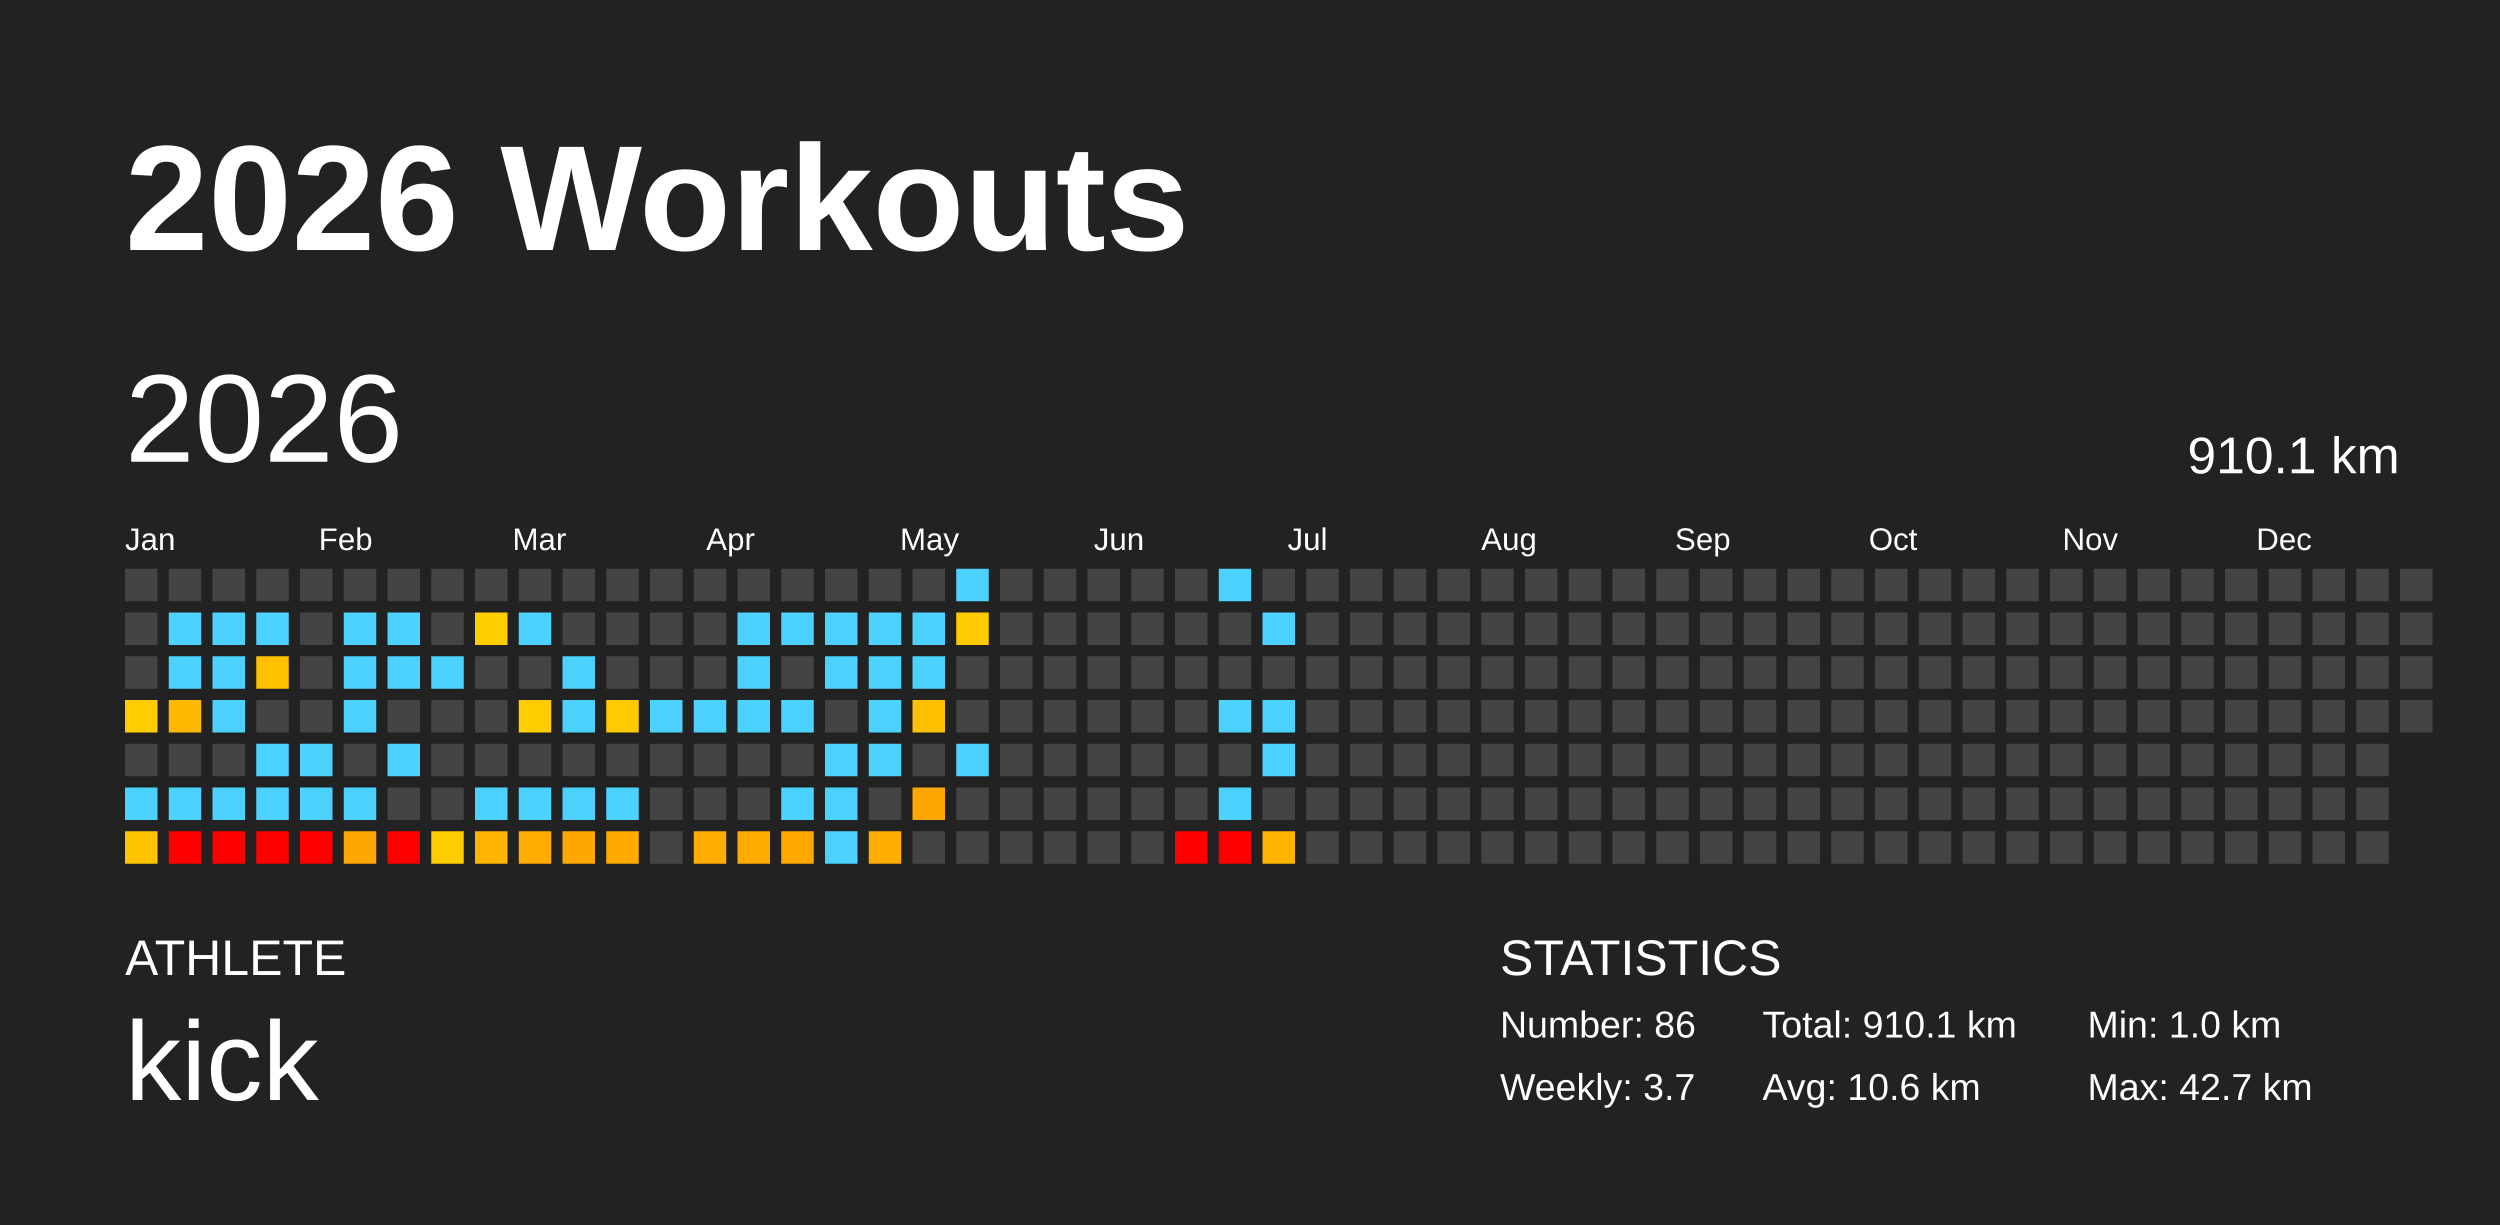
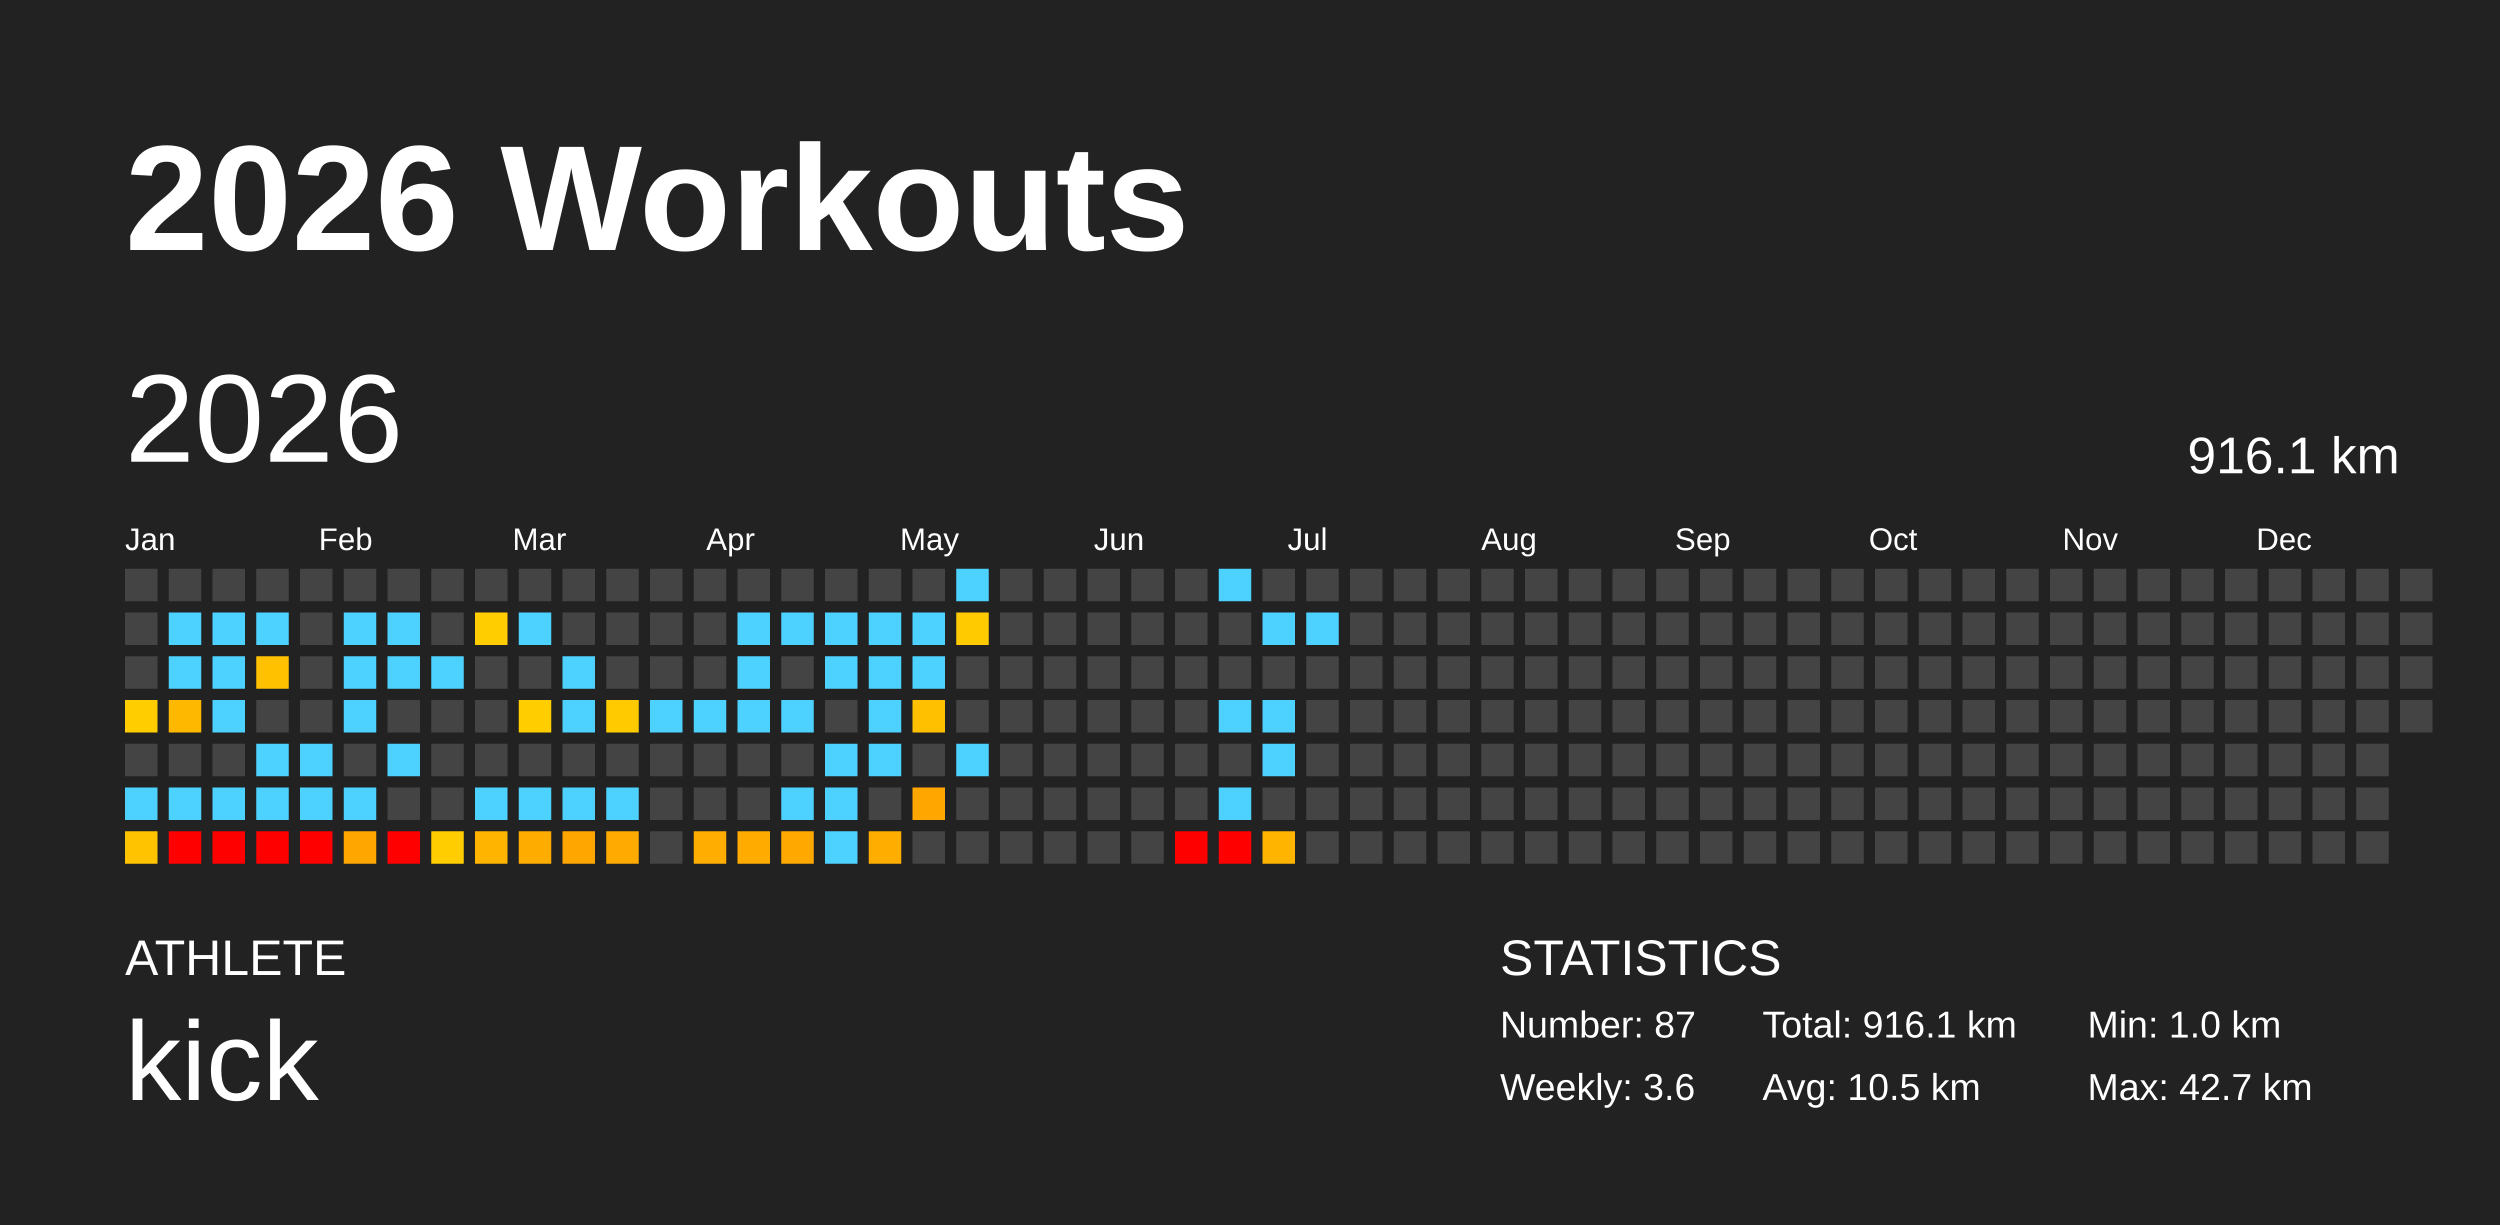
<svg xmlns="http://www.w3.org/2000/svg" baseProfile="full" height="98mm" version="1.1" viewBox="0,0,200,98" width="200mm">
  <defs />
  <rect fill="#222222" height="98" width="200" x="0" y="0" />
  <text fill="#FFFFFF" style="font-size:12px; font-family:Arial; font-weight:bold;" x="10" y="20">2026 Workouts</text>
  <text fill="#FFFFFF" style="font-size:4px; font-family:Arial" x="10" y="78">ATHLETE</text>
  <text fill="#FFFFFF" style="font-size:9px; font-family:Arial" x="10" y="88">kick</text>
  <text fill="#FFFFFF" style="font-size:4px; font-family:Arial" x="120" y="78">STATISTICS</text>
-   <text fill="#FFFFFF" style="font-size:3px; font-family:Arial" x="120" y="83">Number: 86</text>
-   <text fill="#FFFFFF" style="font-size:3px; font-family:Arial" x="120" y="88">Weekly: 3.7</text>
-   <text fill="#FFFFFF" style="font-size:3px; font-family:Arial" x="141" y="83">Total: 910.1 km</text>
-   <text fill="#FFFFFF" style="font-size:3px; font-family:Arial" x="141" y="88">Avg: 10.6 km</text>
+   <text fill="#FFFFFF" style="font-size:3px; font-family:Arial" x="120" y="83">Number: 87</text>
+   <text fill="#FFFFFF" style="font-size:3px; font-family:Arial" x="120" y="88">Weekly: 3.6</text>
+   <text fill="#FFFFFF" style="font-size:3px; font-family:Arial" x="141" y="83">Total: 916.1 km</text>
+   <text fill="#FFFFFF" style="font-size:3px; font-family:Arial" x="141" y="88">Avg: 10.5 km</text>
  <text fill="#FFFFFF" style="font-size:3px; font-family:Arial" x="167" y="83">Min: 1.0 km</text>
  <text fill="#FFFFFF" style="font-size:3px; font-family:Arial" x="167" y="88">Max: 42.7 km</text>
  <text dominant-baseline="hanging" fill="#FFFFFF" style="font-size:10.0px; font-family:Arial;" x="10" y="30">2026</text>
-   <text dominant-baseline="hanging" fill="#FFFFFF" style="font-size:4.125px; font-family:Arial;" x="175" y="35">910.1 km</text>
+   <text dominant-baseline="hanging" fill="#FFFFFF" style="font-size:4.125px; font-family:Arial;" x="175" y="35">916.1 km</text>
  <text fill="#FFFFFF" style="font-size:2.5px; font-family:Arial" x="10.0" y="44">Jan</text>
  <text fill="#FFFFFF" style="font-size:2.5px; font-family:Arial" x="25.5" y="44">Feb</text>
  <text fill="#FFFFFF" style="font-size:2.5px; font-family:Arial" x="41.0" y="44">Mar</text>
  <text fill="#FFFFFF" style="font-size:2.5px; font-family:Arial" x="56.5" y="44">Apr</text>
  <text fill="#FFFFFF" style="font-size:2.5px; font-family:Arial" x="72.0" y="44">May</text>
  <text fill="#FFFFFF" style="font-size:2.5px; font-family:Arial" x="87.5" y="44">Jun</text>
  <text fill="#FFFFFF" style="font-size:2.5px; font-family:Arial" x="103.0" y="44">Jul</text>
  <text fill="#FFFFFF" style="font-size:2.5px; font-family:Arial" x="118.5" y="44">Aug</text>
  <text fill="#FFFFFF" style="font-size:2.5px; font-family:Arial" x="134.0" y="44">Sep</text>
  <text fill="#FFFFFF" style="font-size:2.5px; font-family:Arial" x="149.5" y="44">Oct</text>
  <text fill="#FFFFFF" style="font-size:2.5px; font-family:Arial" x="165.0" y="44">Nov</text>
  <text fill="#FFFFFF" style="font-size:2.5px; font-family:Arial" x="180.5" y="44">Dec</text>
  <rect fill="#444444" height="2.6" width="2.6" x="10.0" y="45.5" />
  <rect fill="#444444" height="2.6" width="2.6" x="10.0" y="49.0" />
  <rect fill="#444444" height="2.6" width="2.6" x="10.0" y="52.5" />
  <rect fill="#ffcd00" height="2.6" width="2.6" x="10.0" y="56.0" />
  <rect fill="#444444" height="2.6" width="2.6" x="10.0" y="59.5" />
  <rect fill="#4dd2ff" height="2.6" width="2.6" x="10.0" y="63.0" />
  <rect fill="#ffc300" height="2.6" width="2.6" x="10.0" y="66.5" />
  <rect fill="#444444" height="2.6" width="2.6" x="13.5" y="45.5" />
  <rect fill="#4dd2ff" height="2.6" width="2.6" x="13.5" y="49.0" />
  <rect fill="#4dd2ff" height="2.6" width="2.6" x="13.5" y="52.5" />
  <rect fill="#ffb800" height="2.6" width="2.6" x="13.5" y="56.0" />
  <rect fill="#444444" height="2.6" width="2.6" x="13.5" y="59.5" />
  <rect fill="#4dd2ff" height="2.6" width="2.6" x="13.5" y="63.0" />
  <rect fill="red" height="2.6" width="2.6" x="13.5" y="66.5" />
  <rect fill="#444444" height="2.6" width="2.6" x="17.0" y="45.5" />
  <rect fill="#4dd2ff" height="2.6" width="2.6" x="17.0" y="49.0" />
  <rect fill="#4dd2ff" height="2.6" width="2.6" x="17.0" y="52.5" />
  <rect fill="#4dd2ff" height="2.6" width="2.6" x="17.0" y="56.0" />
  <rect fill="#444444" height="2.6" width="2.6" x="17.0" y="59.5" />
  <rect fill="#4dd2ff" height="2.6" width="2.6" x="17.0" y="63.0" />
  <rect fill="red" height="2.6" width="2.6" x="17.0" y="66.5" />
  <rect fill="#444444" height="2.6" width="2.6" x="20.5" y="45.5" />
  <rect fill="#4dd2ff" height="2.6" width="2.6" x="20.5" y="49.0" />
  <rect fill="#ffc100" height="2.6" width="2.6" x="20.5" y="52.5" />
  <rect fill="#444444" height="2.6" width="2.6" x="20.5" y="56.0" />
  <rect fill="#4dd2ff" height="2.6" width="2.6" x="20.5" y="59.5" />
  <rect fill="#4dd2ff" height="2.6" width="2.6" x="20.5" y="63.0" />
  <rect fill="red" height="2.6" width="2.6" x="20.5" y="66.5" />
  <rect fill="#444444" height="2.6" width="2.6" x="24.0" y="45.5" />
  <rect fill="#444444" height="2.6" width="2.6" x="24.0" y="49.0" />
  <rect fill="#444444" height="2.6" width="2.6" x="24.0" y="52.5" />
  <rect fill="#444444" height="2.6" width="2.6" x="24.0" y="56.0" />
  <rect fill="#4dd2ff" height="2.6" width="2.6" x="24.0" y="59.5" />
  <rect fill="#4dd2ff" height="2.6" width="2.6" x="24.0" y="63.0" />
  <rect fill="red" height="2.6" width="2.6" x="24.0" y="66.5" />
  <rect fill="#444444" height="2.6" width="2.6" x="27.5" y="45.5" />
  <rect fill="#4dd2ff" height="2.6" width="2.6" x="27.5" y="49.0" />
  <rect fill="#4dd2ff" height="2.6" width="2.6" x="27.5" y="52.5" />
  <rect fill="#4dd2ff" height="2.6" width="2.6" x="27.5" y="56.0" />
  <rect fill="#444444" height="2.6" width="2.6" x="27.5" y="59.5" />
  <rect fill="#4dd2ff" height="2.6" width="2.6" x="27.5" y="63.0" />
  <rect fill="#ffa700" height="2.6" width="2.6" x="27.5" y="66.5" />
  <rect fill="#444444" height="2.6" width="2.6" x="31.0" y="45.5" />
  <rect fill="#4dd2ff" height="2.6" width="2.6" x="31.0" y="49.0" />
  <rect fill="#4dd2ff" height="2.6" width="2.6" x="31.0" y="52.5" />
  <rect fill="#444444" height="2.6" width="2.6" x="31.0" y="56.0" />
  <rect fill="#4dd2ff" height="2.6" width="2.6" x="31.0" y="59.5" />
  <rect fill="#444444" height="2.6" width="2.6" x="31.0" y="63.0" />
  <rect fill="red" height="2.6" width="2.6" x="31.0" y="66.5" />
  <rect fill="#444444" height="2.6" width="2.6" x="34.5" y="45.5" />
  <rect fill="#444444" height="2.6" width="2.6" x="34.5" y="49.0" />
  <rect fill="#4dd2ff" height="2.6" width="2.6" x="34.5" y="52.5" />
  <rect fill="#444444" height="2.6" width="2.6" x="34.5" y="56.0" />
  <rect fill="#444444" height="2.6" width="2.6" x="34.5" y="59.5" />
  <rect fill="#444444" height="2.6" width="2.6" x="34.5" y="63.0" />
  <rect fill="#ffcd00" height="2.6" width="2.6" x="34.5" y="66.5" />
  <rect fill="#444444" height="2.6" width="2.6" x="38.0" y="45.5" />
  <rect fill="#ffcd00" height="2.6" width="2.6" x="38.0" y="49.0" />
  <rect fill="#444444" height="2.6" width="2.6" x="38.0" y="52.5" />
  <rect fill="#444444" height="2.6" width="2.6" x="38.0" y="56.0" />
  <rect fill="#444444" height="2.6" width="2.6" x="38.0" y="59.5" />
  <rect fill="#4dd2ff" height="2.6" width="2.6" x="38.0" y="63.0" />
  <rect fill="#ffb500" height="2.6" width="2.6" x="38.0" y="66.5" />
  <rect fill="#444444" height="2.6" width="2.6" x="41.5" y="45.5" />
  <rect fill="#4dd2ff" height="2.6" width="2.6" x="41.5" y="49.0" />
  <rect fill="#444444" height="2.6" width="2.6" x="41.5" y="52.5" />
  <rect fill="#ffcd00" height="2.6" width="2.6" x="41.5" y="56.0" />
  <rect fill="#444444" height="2.6" width="2.6" x="41.5" y="59.5" />
  <rect fill="#4dd2ff" height="2.6" width="2.6" x="41.5" y="63.0" />
  <rect fill="#ffac00" height="2.6" width="2.6" x="41.5" y="66.5" />
  <rect fill="#444444" height="2.6" width="2.6" x="45.0" y="45.5" />
  <rect fill="#444444" height="2.6" width="2.6" x="45.0" y="49.0" />
  <rect fill="#4dd2ff" height="2.6" width="2.6" x="45.0" y="52.5" />
  <rect fill="#4dd2ff" height="2.6" width="2.6" x="45.0" y="56.0" />
  <rect fill="#444444" height="2.6" width="2.6" x="45.0" y="59.5" />
  <rect fill="#4dd2ff" height="2.6" width="2.6" x="45.0" y="63.0" />
  <rect fill="#ffa600" height="2.6" width="2.6" x="45.0" y="66.5" />
  <rect fill="#444444" height="2.6" width="2.6" x="48.5" y="45.5" />
  <rect fill="#444444" height="2.6" width="2.6" x="48.5" y="49.0" />
  <rect fill="#444444" height="2.6" width="2.6" x="48.5" y="52.5" />
  <rect fill="#ffcb00" height="2.6" width="2.6" x="48.5" y="56.0" />
  <rect fill="#444444" height="2.6" width="2.6" x="48.5" y="59.5" />
  <rect fill="#4dd2ff" height="2.6" width="2.6" x="48.5" y="63.0" />
  <rect fill="#ffaa00" height="2.6" width="2.6" x="48.5" y="66.5" />
  <rect fill="#444444" height="2.6" width="2.6" x="52.0" y="45.5" />
  <rect fill="#444444" height="2.6" width="2.6" x="52.0" y="49.0" />
  <rect fill="#444444" height="2.6" width="2.6" x="52.0" y="52.5" />
  <rect fill="#4dd2ff" height="2.6" width="2.6" x="52.0" y="56.0" />
  <rect fill="#444444" height="2.6" width="2.6" x="52.0" y="59.5" />
  <rect fill="#444444" height="2.6" width="2.6" x="52.0" y="63.0" />
  <rect fill="#444444" height="2.6" width="2.6" x="52.0" y="66.5" />
  <rect fill="#444444" height="2.6" width="2.6" x="55.5" y="45.5" />
  <rect fill="#444444" height="2.6" width="2.6" x="55.5" y="49.0" />
  <rect fill="#444444" height="2.6" width="2.6" x="55.5" y="52.5" />
  <rect fill="#4dd2ff" height="2.6" width="2.6" x="55.5" y="56.0" />
  <rect fill="#444444" height="2.6" width="2.6" x="55.5" y="59.5" />
  <rect fill="#444444" height="2.6" width="2.6" x="55.5" y="63.0" />
  <rect fill="#ffad00" height="2.6" width="2.6" x="55.5" y="66.5" />
  <rect fill="#444444" height="2.6" width="2.6" x="59.0" y="45.5" />
  <rect fill="#4dd2ff" height="2.6" width="2.6" x="59.0" y="49.0" />
  <rect fill="#4dd2ff" height="2.6" width="2.6" x="59.0" y="52.5" />
  <rect fill="#4dd2ff" height="2.6" width="2.6" x="59.0" y="56.0" />
  <rect fill="#444444" height="2.6" width="2.6" x="59.0" y="59.5" />
  <rect fill="#444444" height="2.6" width="2.6" x="59.0" y="63.0" />
  <rect fill="#ffab00" height="2.6" width="2.6" x="59.0" y="66.5" />
  <rect fill="#444444" height="2.6" width="2.6" x="62.5" y="45.5" />
  <rect fill="#4dd2ff" height="2.6" width="2.6" x="62.5" y="49.0" />
  <rect fill="#444444" height="2.6" width="2.6" x="62.5" y="52.5" />
  <rect fill="#4dd2ff" height="2.6" width="2.6" x="62.5" y="56.0" />
  <rect fill="#444444" height="2.6" width="2.6" x="62.5" y="59.5" />
  <rect fill="#4dd2ff" height="2.6" width="2.6" x="62.5" y="63.0" />
  <rect fill="#ffa900" height="2.6" width="2.6" x="62.5" y="66.5" />
  <rect fill="#444444" height="2.6" width="2.6" x="66.0" y="45.5" />
  <rect fill="#4dd2ff" height="2.6" width="2.6" x="66.0" y="49.0" />
  <rect fill="#4dd2ff" height="2.6" width="2.6" x="66.0" y="52.5" />
  <rect fill="#444444" height="2.6" width="2.6" x="66.0" y="56.0" />
  <rect fill="#4dd2ff" height="2.6" width="2.6" x="66.0" y="59.5" />
  <rect fill="#4dd2ff" height="2.6" width="2.6" x="66.0" y="63.0" />
  <rect fill="#4dd2ff" height="2.6" width="2.6" x="66.0" y="66.5" />
  <rect fill="#444444" height="2.6" width="2.6" x="69.5" y="45.5" />
  <rect fill="#4dd2ff" height="2.6" width="2.6" x="69.5" y="49.0" />
  <rect fill="#4dd2ff" height="2.6" width="2.6" x="69.5" y="52.5" />
  <rect fill="#4dd2ff" height="2.6" width="2.6" x="69.5" y="56.0" />
  <rect fill="#4dd2ff" height="2.6" width="2.6" x="69.5" y="59.5" />
  <rect fill="#444444" height="2.6" width="2.6" x="69.5" y="63.0" />
  <rect fill="#ffae00" height="2.6" width="2.6" x="69.5" y="66.5" />
  <rect fill="#444444" height="2.6" width="2.6" x="73.0" y="45.5" />
  <rect fill="#4dd2ff" height="2.6" width="2.6" x="73.0" y="49.0" />
  <rect fill="#4dd2ff" height="2.6" width="2.6" x="73.0" y="52.5" />
  <rect fill="#ffc000" height="2.6" width="2.6" x="73.0" y="56.0" />
  <rect fill="#444444" height="2.6" width="2.6" x="73.0" y="59.5" />
  <rect fill="#ffa700" height="2.6" width="2.6" x="73.0" y="63.0" />
  <rect fill="#444444" height="2.6" width="2.6" x="73.0" y="66.5" />
  <rect fill="#4dd2ff" height="2.6" width="2.6" x="76.5" y="45.5" />
  <rect fill="#ffcb00" height="2.6" width="2.6" x="76.5" y="49.0" />
  <rect fill="#444444" height="2.6" width="2.6" x="76.5" y="52.5" />
  <rect fill="#444444" height="2.6" width="2.6" x="76.5" y="56.0" />
  <rect fill="#4dd2ff" height="2.6" width="2.6" x="76.5" y="59.5" />
  <rect fill="#444444" height="2.6" width="2.6" x="76.5" y="63.0" />
  <rect fill="#444444" height="2.6" width="2.6" x="76.5" y="66.5" />
  <rect fill="#444444" height="2.6" width="2.6" x="80.0" y="45.5" />
  <rect fill="#444444" height="2.6" width="2.6" x="80.0" y="49.0" />
  <rect fill="#444444" height="2.6" width="2.6" x="80.0" y="52.5" />
  <rect fill="#444444" height="2.6" width="2.6" x="80.0" y="56.0" />
  <rect fill="#444444" height="2.6" width="2.6" x="80.0" y="59.5" />
  <rect fill="#444444" height="2.6" width="2.6" x="80.0" y="63.0" />
  <rect fill="#444444" height="2.6" width="2.6" x="80.0" y="66.5" />
  <rect fill="#444444" height="2.6" width="2.6" x="83.5" y="45.5" />
  <rect fill="#444444" height="2.6" width="2.6" x="83.5" y="49.0" />
  <rect fill="#444444" height="2.6" width="2.6" x="83.5" y="52.5" />
  <rect fill="#444444" height="2.6" width="2.6" x="83.5" y="56.0" />
  <rect fill="#444444" height="2.6" width="2.6" x="83.5" y="59.5" />
  <rect fill="#444444" height="2.6" width="2.6" x="83.5" y="63.0" />
  <rect fill="#444444" height="2.6" width="2.6" x="83.5" y="66.5" />
  <rect fill="#444444" height="2.6" width="2.6" x="87.0" y="45.5" />
  <rect fill="#444444" height="2.6" width="2.6" x="87.0" y="49.0" />
  <rect fill="#444444" height="2.6" width="2.6" x="87.0" y="52.5" />
  <rect fill="#444444" height="2.6" width="2.6" x="87.0" y="56.0" />
  <rect fill="#444444" height="2.6" width="2.6" x="87.0" y="59.5" />
  <rect fill="#444444" height="2.6" width="2.6" x="87.0" y="63.0" />
  <rect fill="#444444" height="2.6" width="2.6" x="87.0" y="66.5" />
  <rect fill="#444444" height="2.6" width="2.6" x="90.5" y="45.5" />
  <rect fill="#444444" height="2.6" width="2.6" x="90.5" y="49.0" />
  <rect fill="#444444" height="2.6" width="2.6" x="90.5" y="52.5" />
  <rect fill="#444444" height="2.6" width="2.6" x="90.5" y="56.0" />
  <rect fill="#444444" height="2.6" width="2.6" x="90.5" y="59.5" />
  <rect fill="#444444" height="2.6" width="2.6" x="90.5" y="63.0" />
  <rect fill="#444444" height="2.6" width="2.6" x="90.5" y="66.5" />
  <rect fill="#444444" height="2.6" width="2.6" x="94.0" y="45.5" />
  <rect fill="#444444" height="2.6" width="2.6" x="94.0" y="49.0" />
  <rect fill="#444444" height="2.6" width="2.6" x="94.0" y="52.5" />
  <rect fill="#444444" height="2.6" width="2.6" x="94.0" y="56.0" />
  <rect fill="#444444" height="2.6" width="2.6" x="94.0" y="59.5" />
  <rect fill="#444444" height="2.6" width="2.6" x="94.0" y="63.0" />
  <rect fill="red" height="2.6" width="2.6" x="94.0" y="66.5" />
  <rect fill="#4dd2ff" height="2.6" width="2.6" x="97.5" y="45.5" />
  <rect fill="#444444" height="2.6" width="2.6" x="97.5" y="49.0" />
  <rect fill="#444444" height="2.6" width="2.6" x="97.5" y="52.5" />
  <rect fill="#4dd2ff" height="2.6" width="2.6" x="97.5" y="56.0" />
  <rect fill="#444444" height="2.6" width="2.6" x="97.5" y="59.5" />
  <rect fill="#4dd2ff" height="2.6" width="2.6" x="97.5" y="63.0" />
  <rect fill="red" height="2.6" width="2.6" x="97.5" y="66.5" />
  <rect fill="#444444" height="2.6" width="2.6" x="101.0" y="45.5" />
  <rect fill="#4dd2ff" height="2.6" width="2.6" x="101.0" y="49.0" />
  <rect fill="#444444" height="2.6" width="2.6" x="101.0" y="52.5" />
  <rect fill="#4dd2ff" height="2.6" width="2.6" x="101.0" y="56.0" />
  <rect fill="#4dd2ff" height="2.6" width="2.6" x="101.0" y="59.5" />
  <rect fill="#444444" height="2.6" width="2.6" x="101.0" y="63.0" />
  <rect fill="#ffb400" height="2.6" width="2.6" x="101.0" y="66.5" />
  <rect fill="#444444" height="2.6" width="2.6" x="104.5" y="45.5" />
-   <rect fill="#444444" height="2.6" width="2.6" x="104.5" y="49.0" />
+   <rect fill="#4dd2ff" height="2.6" width="2.6" x="104.5" y="49.0" />
  <rect fill="#444444" height="2.6" width="2.6" x="104.5" y="52.5" />
  <rect fill="#444444" height="2.6" width="2.6" x="104.5" y="56.0" />
  <rect fill="#444444" height="2.6" width="2.6" x="104.5" y="59.5" />
  <rect fill="#444444" height="2.6" width="2.6" x="104.5" y="63.0" />
  <rect fill="#444444" height="2.6" width="2.6" x="104.5" y="66.5" />
  <rect fill="#444444" height="2.6" width="2.6" x="108.0" y="45.5" />
  <rect fill="#444444" height="2.6" width="2.6" x="108.0" y="49.0" />
  <rect fill="#444444" height="2.6" width="2.6" x="108.0" y="52.5" />
  <rect fill="#444444" height="2.6" width="2.6" x="108.0" y="56.0" />
  <rect fill="#444444" height="2.6" width="2.6" x="108.0" y="59.5" />
  <rect fill="#444444" height="2.6" width="2.6" x="108.0" y="63.0" />
  <rect fill="#444444" height="2.6" width="2.6" x="108.0" y="66.5" />
  <rect fill="#444444" height="2.6" width="2.6" x="111.5" y="45.5" />
  <rect fill="#444444" height="2.6" width="2.6" x="111.5" y="49.0" />
  <rect fill="#444444" height="2.6" width="2.6" x="111.5" y="52.5" />
  <rect fill="#444444" height="2.6" width="2.6" x="111.5" y="56.0" />
  <rect fill="#444444" height="2.6" width="2.6" x="111.5" y="59.5" />
  <rect fill="#444444" height="2.6" width="2.6" x="111.5" y="63.0" />
  <rect fill="#444444" height="2.6" width="2.6" x="111.5" y="66.5" />
  <rect fill="#444444" height="2.6" width="2.6" x="115.0" y="45.5" />
  <rect fill="#444444" height="2.6" width="2.6" x="115.0" y="49.0" />
  <rect fill="#444444" height="2.6" width="2.6" x="115.0" y="52.5" />
  <rect fill="#444444" height="2.6" width="2.6" x="115.0" y="56.0" />
  <rect fill="#444444" height="2.6" width="2.6" x="115.0" y="59.5" />
  <rect fill="#444444" height="2.6" width="2.6" x="115.0" y="63.0" />
  <rect fill="#444444" height="2.6" width="2.6" x="115.0" y="66.5" />
  <rect fill="#444444" height="2.6" width="2.6" x="118.5" y="45.5" />
  <rect fill="#444444" height="2.6" width="2.6" x="118.5" y="49.0" />
  <rect fill="#444444" height="2.6" width="2.6" x="118.5" y="52.5" />
  <rect fill="#444444" height="2.6" width="2.6" x="118.5" y="56.0" />
  <rect fill="#444444" height="2.6" width="2.6" x="118.5" y="59.5" />
  <rect fill="#444444" height="2.6" width="2.6" x="118.5" y="63.0" />
  <rect fill="#444444" height="2.6" width="2.6" x="118.5" y="66.5" />
  <rect fill="#444444" height="2.6" width="2.6" x="122.0" y="45.5" />
  <rect fill="#444444" height="2.6" width="2.6" x="122.0" y="49.0" />
  <rect fill="#444444" height="2.6" width="2.6" x="122.0" y="52.5" />
  <rect fill="#444444" height="2.6" width="2.6" x="122.0" y="56.0" />
  <rect fill="#444444" height="2.6" width="2.6" x="122.0" y="59.5" />
  <rect fill="#444444" height="2.6" width="2.6" x="122.0" y="63.0" />
  <rect fill="#444444" height="2.6" width="2.6" x="122.0" y="66.5" />
  <rect fill="#444444" height="2.6" width="2.6" x="125.5" y="45.5" />
  <rect fill="#444444" height="2.6" width="2.6" x="125.5" y="49.0" />
  <rect fill="#444444" height="2.6" width="2.6" x="125.5" y="52.5" />
  <rect fill="#444444" height="2.6" width="2.6" x="125.5" y="56.0" />
  <rect fill="#444444" height="2.6" width="2.6" x="125.5" y="59.5" />
  <rect fill="#444444" height="2.6" width="2.6" x="125.5" y="63.0" />
  <rect fill="#444444" height="2.6" width="2.6" x="125.5" y="66.5" />
  <rect fill="#444444" height="2.6" width="2.6" x="129.0" y="45.5" />
  <rect fill="#444444" height="2.6" width="2.6" x="129.0" y="49.0" />
  <rect fill="#444444" height="2.6" width="2.6" x="129.0" y="52.5" />
  <rect fill="#444444" height="2.6" width="2.6" x="129.0" y="56.0" />
  <rect fill="#444444" height="2.6" width="2.6" x="129.0" y="59.5" />
  <rect fill="#444444" height="2.6" width="2.6" x="129.0" y="63.0" />
  <rect fill="#444444" height="2.6" width="2.6" x="129.0" y="66.5" />
  <rect fill="#444444" height="2.6" width="2.6" x="132.5" y="45.5" />
  <rect fill="#444444" height="2.6" width="2.6" x="132.5" y="49.0" />
  <rect fill="#444444" height="2.6" width="2.6" x="132.5" y="52.5" />
  <rect fill="#444444" height="2.6" width="2.6" x="132.5" y="56.0" />
  <rect fill="#444444" height="2.6" width="2.6" x="132.5" y="59.5" />
  <rect fill="#444444" height="2.6" width="2.6" x="132.5" y="63.0" />
  <rect fill="#444444" height="2.6" width="2.6" x="132.5" y="66.5" />
  <rect fill="#444444" height="2.6" width="2.6" x="136.0" y="45.5" />
  <rect fill="#444444" height="2.6" width="2.6" x="136.0" y="49.0" />
  <rect fill="#444444" height="2.6" width="2.6" x="136.0" y="52.5" />
  <rect fill="#444444" height="2.6" width="2.6" x="136.0" y="56.0" />
  <rect fill="#444444" height="2.6" width="2.6" x="136.0" y="59.5" />
  <rect fill="#444444" height="2.6" width="2.6" x="136.0" y="63.0" />
  <rect fill="#444444" height="2.6" width="2.6" x="136.0" y="66.5" />
  <rect fill="#444444" height="2.6" width="2.6" x="139.5" y="45.5" />
  <rect fill="#444444" height="2.6" width="2.6" x="139.5" y="49.0" />
  <rect fill="#444444" height="2.6" width="2.6" x="139.5" y="52.5" />
  <rect fill="#444444" height="2.6" width="2.6" x="139.5" y="56.0" />
  <rect fill="#444444" height="2.6" width="2.6" x="139.5" y="59.5" />
  <rect fill="#444444" height="2.6" width="2.6" x="139.5" y="63.0" />
  <rect fill="#444444" height="2.6" width="2.6" x="139.5" y="66.5" />
  <rect fill="#444444" height="2.6" width="2.6" x="143.0" y="45.5" />
  <rect fill="#444444" height="2.6" width="2.6" x="143.0" y="49.0" />
  <rect fill="#444444" height="2.6" width="2.6" x="143.0" y="52.5" />
  <rect fill="#444444" height="2.6" width="2.6" x="143.0" y="56.0" />
  <rect fill="#444444" height="2.6" width="2.6" x="143.0" y="59.5" />
  <rect fill="#444444" height="2.6" width="2.6" x="143.0" y="63.0" />
  <rect fill="#444444" height="2.6" width="2.6" x="143.0" y="66.5" />
  <rect fill="#444444" height="2.6" width="2.6" x="146.5" y="45.5" />
  <rect fill="#444444" height="2.6" width="2.6" x="146.5" y="49.0" />
  <rect fill="#444444" height="2.6" width="2.6" x="146.5" y="52.5" />
  <rect fill="#444444" height="2.6" width="2.6" x="146.5" y="56.0" />
  <rect fill="#444444" height="2.6" width="2.6" x="146.5" y="59.5" />
  <rect fill="#444444" height="2.6" width="2.6" x="146.5" y="63.0" />
  <rect fill="#444444" height="2.6" width="2.6" x="146.5" y="66.5" />
  <rect fill="#444444" height="2.6" width="2.6" x="150.0" y="45.5" />
  <rect fill="#444444" height="2.6" width="2.6" x="150.0" y="49.0" />
  <rect fill="#444444" height="2.6" width="2.6" x="150.0" y="52.5" />
  <rect fill="#444444" height="2.6" width="2.6" x="150.0" y="56.0" />
  <rect fill="#444444" height="2.6" width="2.6" x="150.0" y="59.5" />
  <rect fill="#444444" height="2.6" width="2.6" x="150.0" y="63.0" />
  <rect fill="#444444" height="2.6" width="2.6" x="150.0" y="66.5" />
  <rect fill="#444444" height="2.6" width="2.6" x="153.5" y="45.5" />
  <rect fill="#444444" height="2.6" width="2.6" x="153.5" y="49.0" />
  <rect fill="#444444" height="2.6" width="2.6" x="153.5" y="52.5" />
  <rect fill="#444444" height="2.6" width="2.6" x="153.5" y="56.0" />
  <rect fill="#444444" height="2.6" width="2.6" x="153.5" y="59.5" />
  <rect fill="#444444" height="2.6" width="2.6" x="153.5" y="63.0" />
  <rect fill="#444444" height="2.6" width="2.6" x="153.5" y="66.5" />
  <rect fill="#444444" height="2.6" width="2.6" x="157.0" y="45.5" />
  <rect fill="#444444" height="2.6" width="2.6" x="157.0" y="49.0" />
  <rect fill="#444444" height="2.6" width="2.6" x="157.0" y="52.5" />
  <rect fill="#444444" height="2.6" width="2.6" x="157.0" y="56.0" />
  <rect fill="#444444" height="2.6" width="2.6" x="157.0" y="59.5" />
  <rect fill="#444444" height="2.6" width="2.6" x="157.0" y="63.0" />
  <rect fill="#444444" height="2.6" width="2.6" x="157.0" y="66.5" />
  <rect fill="#444444" height="2.6" width="2.6" x="160.5" y="45.5" />
  <rect fill="#444444" height="2.6" width="2.6" x="160.5" y="49.0" />
  <rect fill="#444444" height="2.6" width="2.6" x="160.5" y="52.5" />
  <rect fill="#444444" height="2.6" width="2.6" x="160.5" y="56.0" />
  <rect fill="#444444" height="2.6" width="2.6" x="160.5" y="59.5" />
  <rect fill="#444444" height="2.6" width="2.6" x="160.5" y="63.0" />
  <rect fill="#444444" height="2.6" width="2.6" x="160.5" y="66.5" />
  <rect fill="#444444" height="2.6" width="2.6" x="164.0" y="45.5" />
  <rect fill="#444444" height="2.6" width="2.6" x="164.0" y="49.0" />
  <rect fill="#444444" height="2.6" width="2.6" x="164.0" y="52.5" />
  <rect fill="#444444" height="2.6" width="2.6" x="164.0" y="56.0" />
  <rect fill="#444444" height="2.6" width="2.6" x="164.0" y="59.5" />
  <rect fill="#444444" height="2.6" width="2.6" x="164.0" y="63.0" />
  <rect fill="#444444" height="2.6" width="2.6" x="164.0" y="66.5" />
  <rect fill="#444444" height="2.6" width="2.6" x="167.5" y="45.5" />
  <rect fill="#444444" height="2.6" width="2.6" x="167.5" y="49.0" />
  <rect fill="#444444" height="2.6" width="2.6" x="167.5" y="52.5" />
  <rect fill="#444444" height="2.6" width="2.6" x="167.5" y="56.0" />
  <rect fill="#444444" height="2.6" width="2.6" x="167.5" y="59.5" />
  <rect fill="#444444" height="2.6" width="2.6" x="167.5" y="63.0" />
  <rect fill="#444444" height="2.6" width="2.6" x="167.5" y="66.5" />
  <rect fill="#444444" height="2.6" width="2.6" x="171.0" y="45.5" />
  <rect fill="#444444" height="2.6" width="2.6" x="171.0" y="49.0" />
  <rect fill="#444444" height="2.6" width="2.6" x="171.0" y="52.5" />
  <rect fill="#444444" height="2.6" width="2.6" x="171.0" y="56.0" />
  <rect fill="#444444" height="2.6" width="2.6" x="171.0" y="59.5" />
  <rect fill="#444444" height="2.6" width="2.6" x="171.0" y="63.0" />
  <rect fill="#444444" height="2.6" width="2.6" x="171.0" y="66.5" />
  <rect fill="#444444" height="2.6" width="2.6" x="174.5" y="45.5" />
  <rect fill="#444444" height="2.6" width="2.6" x="174.5" y="49.0" />
  <rect fill="#444444" height="2.6" width="2.6" x="174.5" y="52.5" />
  <rect fill="#444444" height="2.6" width="2.6" x="174.5" y="56.0" />
  <rect fill="#444444" height="2.6" width="2.6" x="174.5" y="59.5" />
  <rect fill="#444444" height="2.6" width="2.6" x="174.5" y="63.0" />
  <rect fill="#444444" height="2.6" width="2.6" x="174.5" y="66.5" />
  <rect fill="#444444" height="2.6" width="2.6" x="178.0" y="45.5" />
  <rect fill="#444444" height="2.6" width="2.6" x="178.0" y="49.0" />
  <rect fill="#444444" height="2.6" width="2.6" x="178.0" y="52.5" />
  <rect fill="#444444" height="2.6" width="2.6" x="178.0" y="56.0" />
  <rect fill="#444444" height="2.6" width="2.6" x="178.0" y="59.5" />
  <rect fill="#444444" height="2.6" width="2.6" x="178.0" y="63.0" />
  <rect fill="#444444" height="2.6" width="2.6" x="178.0" y="66.5" />
  <rect fill="#444444" height="2.6" width="2.6" x="181.5" y="45.5" />
  <rect fill="#444444" height="2.6" width="2.6" x="181.5" y="49.0" />
  <rect fill="#444444" height="2.6" width="2.6" x="181.5" y="52.5" />
  <rect fill="#444444" height="2.6" width="2.6" x="181.5" y="56.0" />
  <rect fill="#444444" height="2.6" width="2.6" x="181.5" y="59.5" />
  <rect fill="#444444" height="2.6" width="2.6" x="181.5" y="63.0" />
  <rect fill="#444444" height="2.6" width="2.6" x="181.5" y="66.5" />
  <rect fill="#444444" height="2.6" width="2.6" x="185.0" y="45.5" />
  <rect fill="#444444" height="2.6" width="2.6" x="185.0" y="49.0" />
  <rect fill="#444444" height="2.6" width="2.6" x="185.0" y="52.5" />
  <rect fill="#444444" height="2.6" width="2.6" x="185.0" y="56.0" />
  <rect fill="#444444" height="2.6" width="2.6" x="185.0" y="59.5" />
  <rect fill="#444444" height="2.6" width="2.6" x="185.0" y="63.0" />
  <rect fill="#444444" height="2.6" width="2.6" x="185.0" y="66.5" />
  <rect fill="#444444" height="2.6" width="2.6" x="188.5" y="45.5" />
  <rect fill="#444444" height="2.6" width="2.6" x="188.5" y="49.0" />
  <rect fill="#444444" height="2.6" width="2.6" x="188.5" y="52.5" />
  <rect fill="#444444" height="2.6" width="2.6" x="188.5" y="56.0" />
  <rect fill="#444444" height="2.6" width="2.6" x="188.5" y="59.5" />
  <rect fill="#444444" height="2.6" width="2.6" x="188.5" y="63.0" />
  <rect fill="#444444" height="2.6" width="2.6" x="188.5" y="66.5" />
  <rect fill="#444444" height="2.6" width="2.6" x="192.0" y="45.5" />
  <rect fill="#444444" height="2.6" width="2.6" x="192.0" y="49.0" />
  <rect fill="#444444" height="2.6" width="2.6" x="192.0" y="52.5" />
  <rect fill="#444444" height="2.6" width="2.6" x="192.0" y="56.0" />
</svg>
